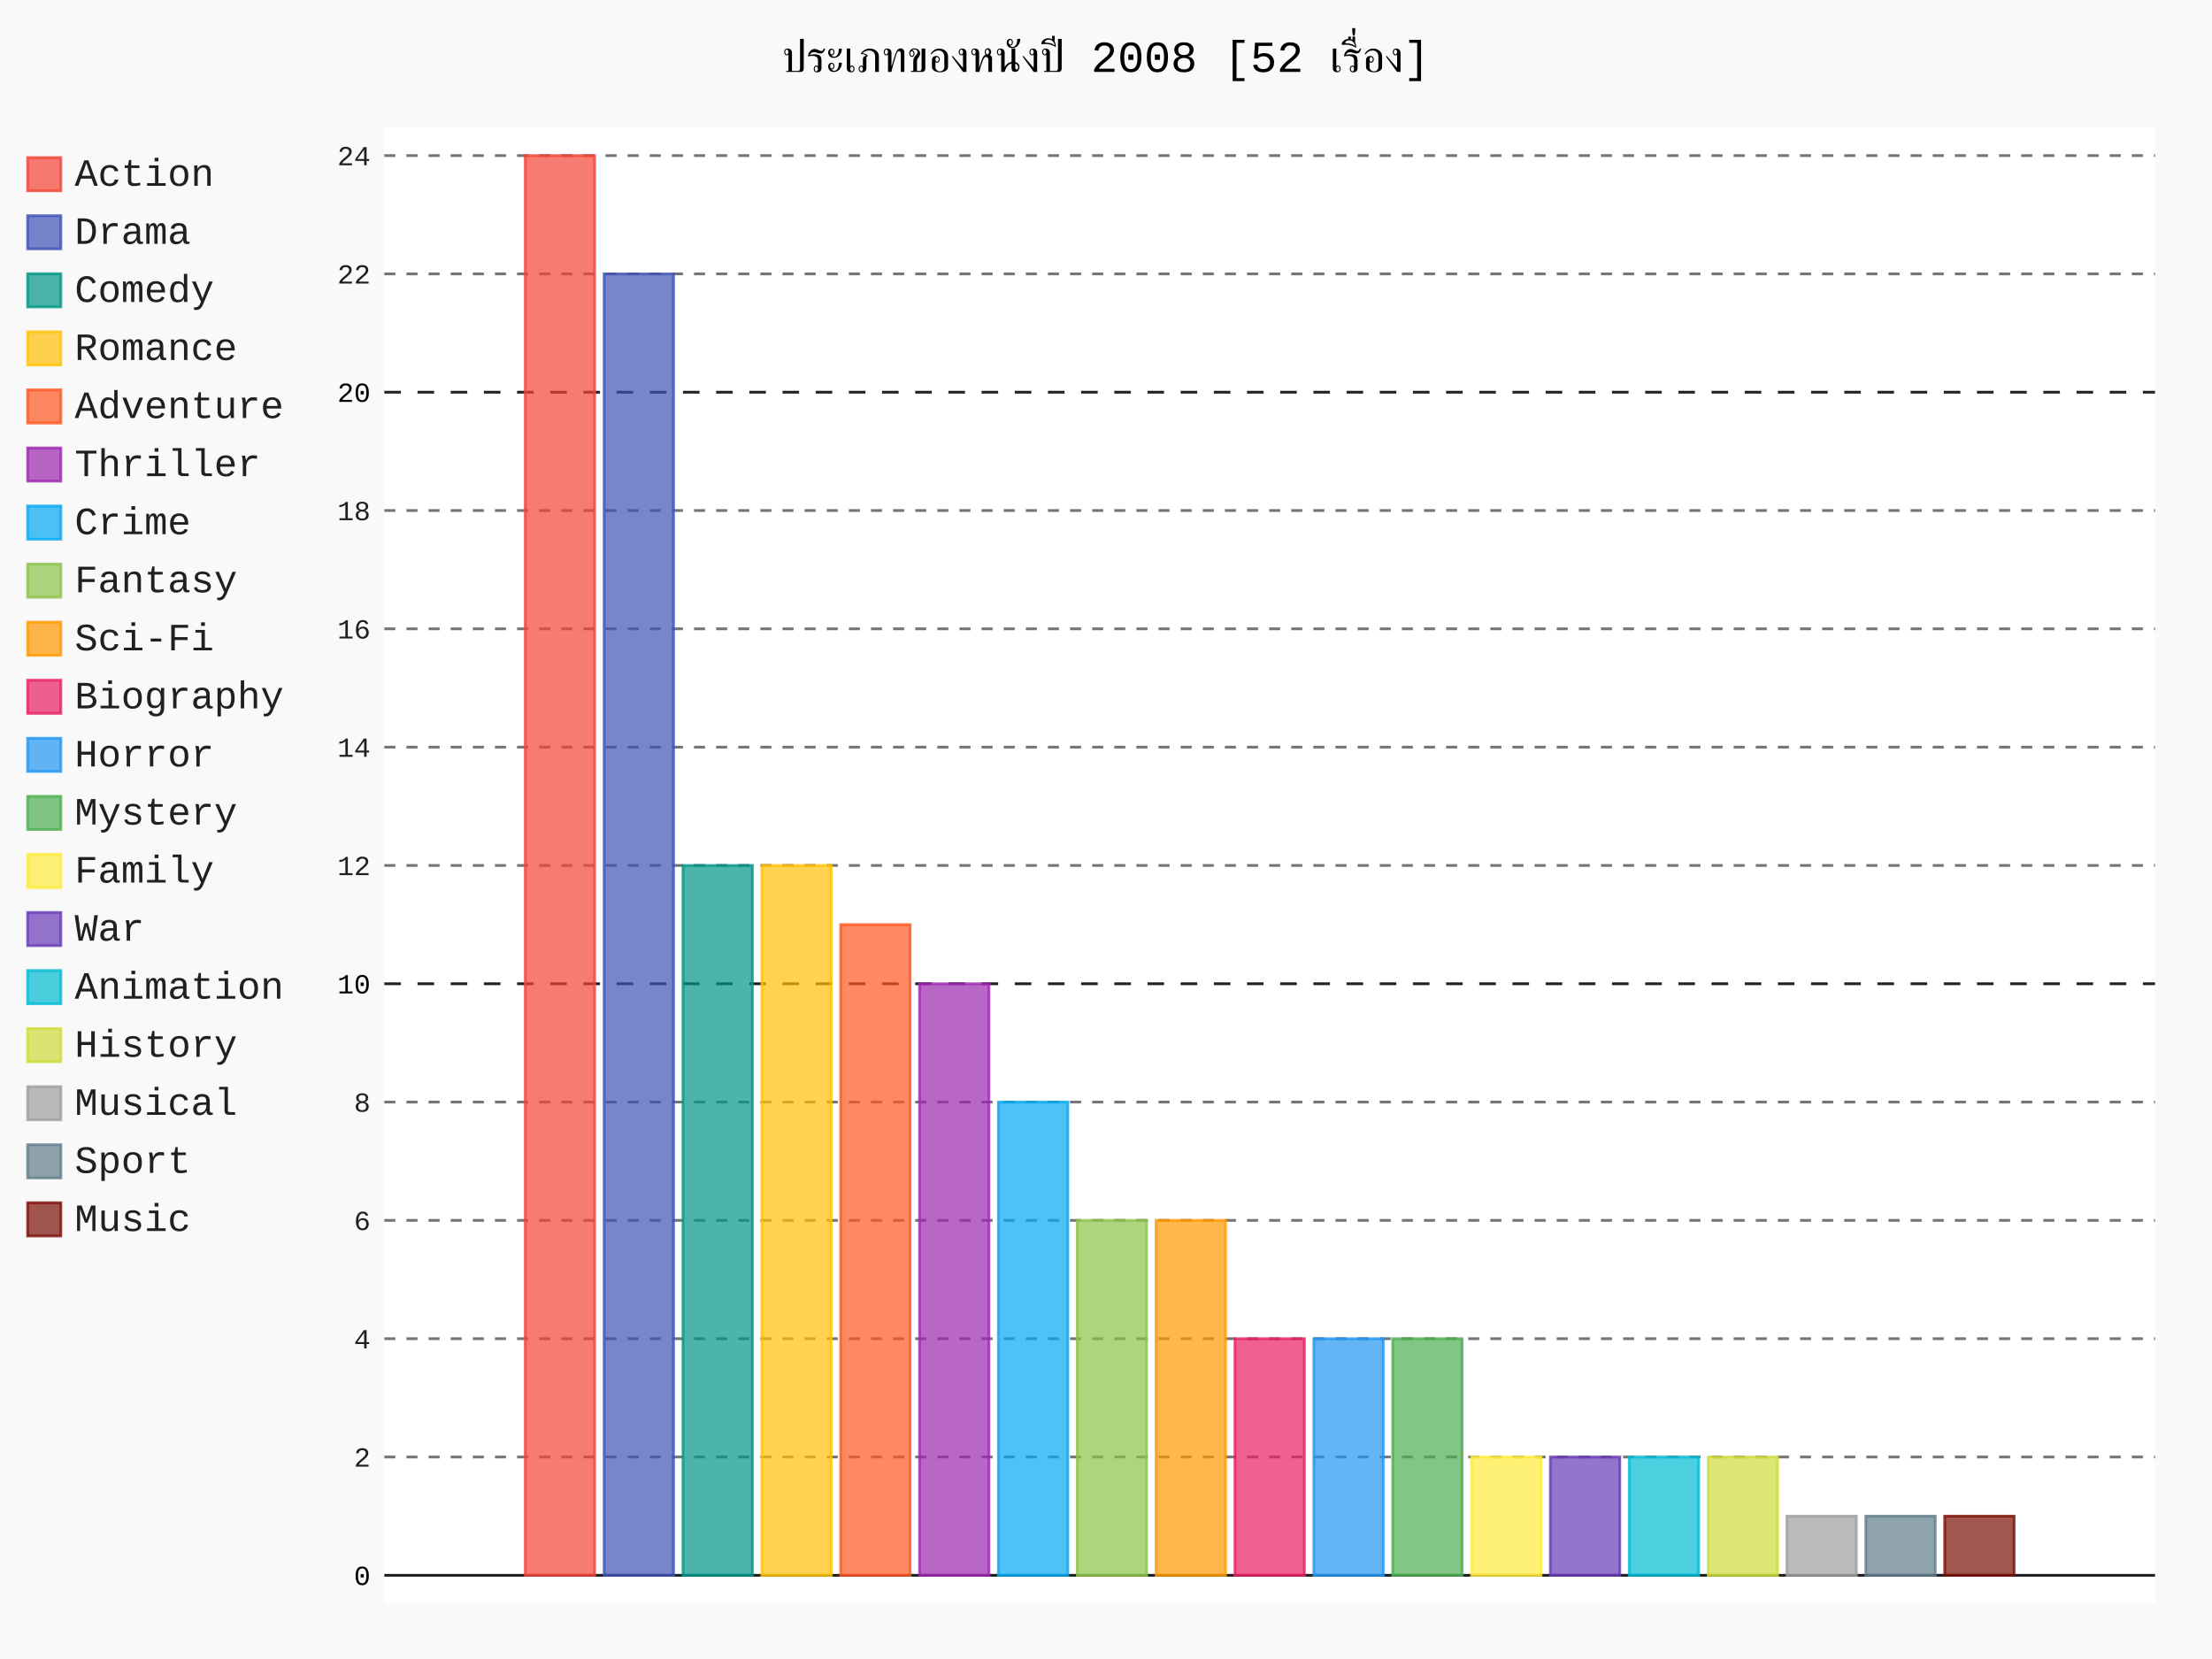
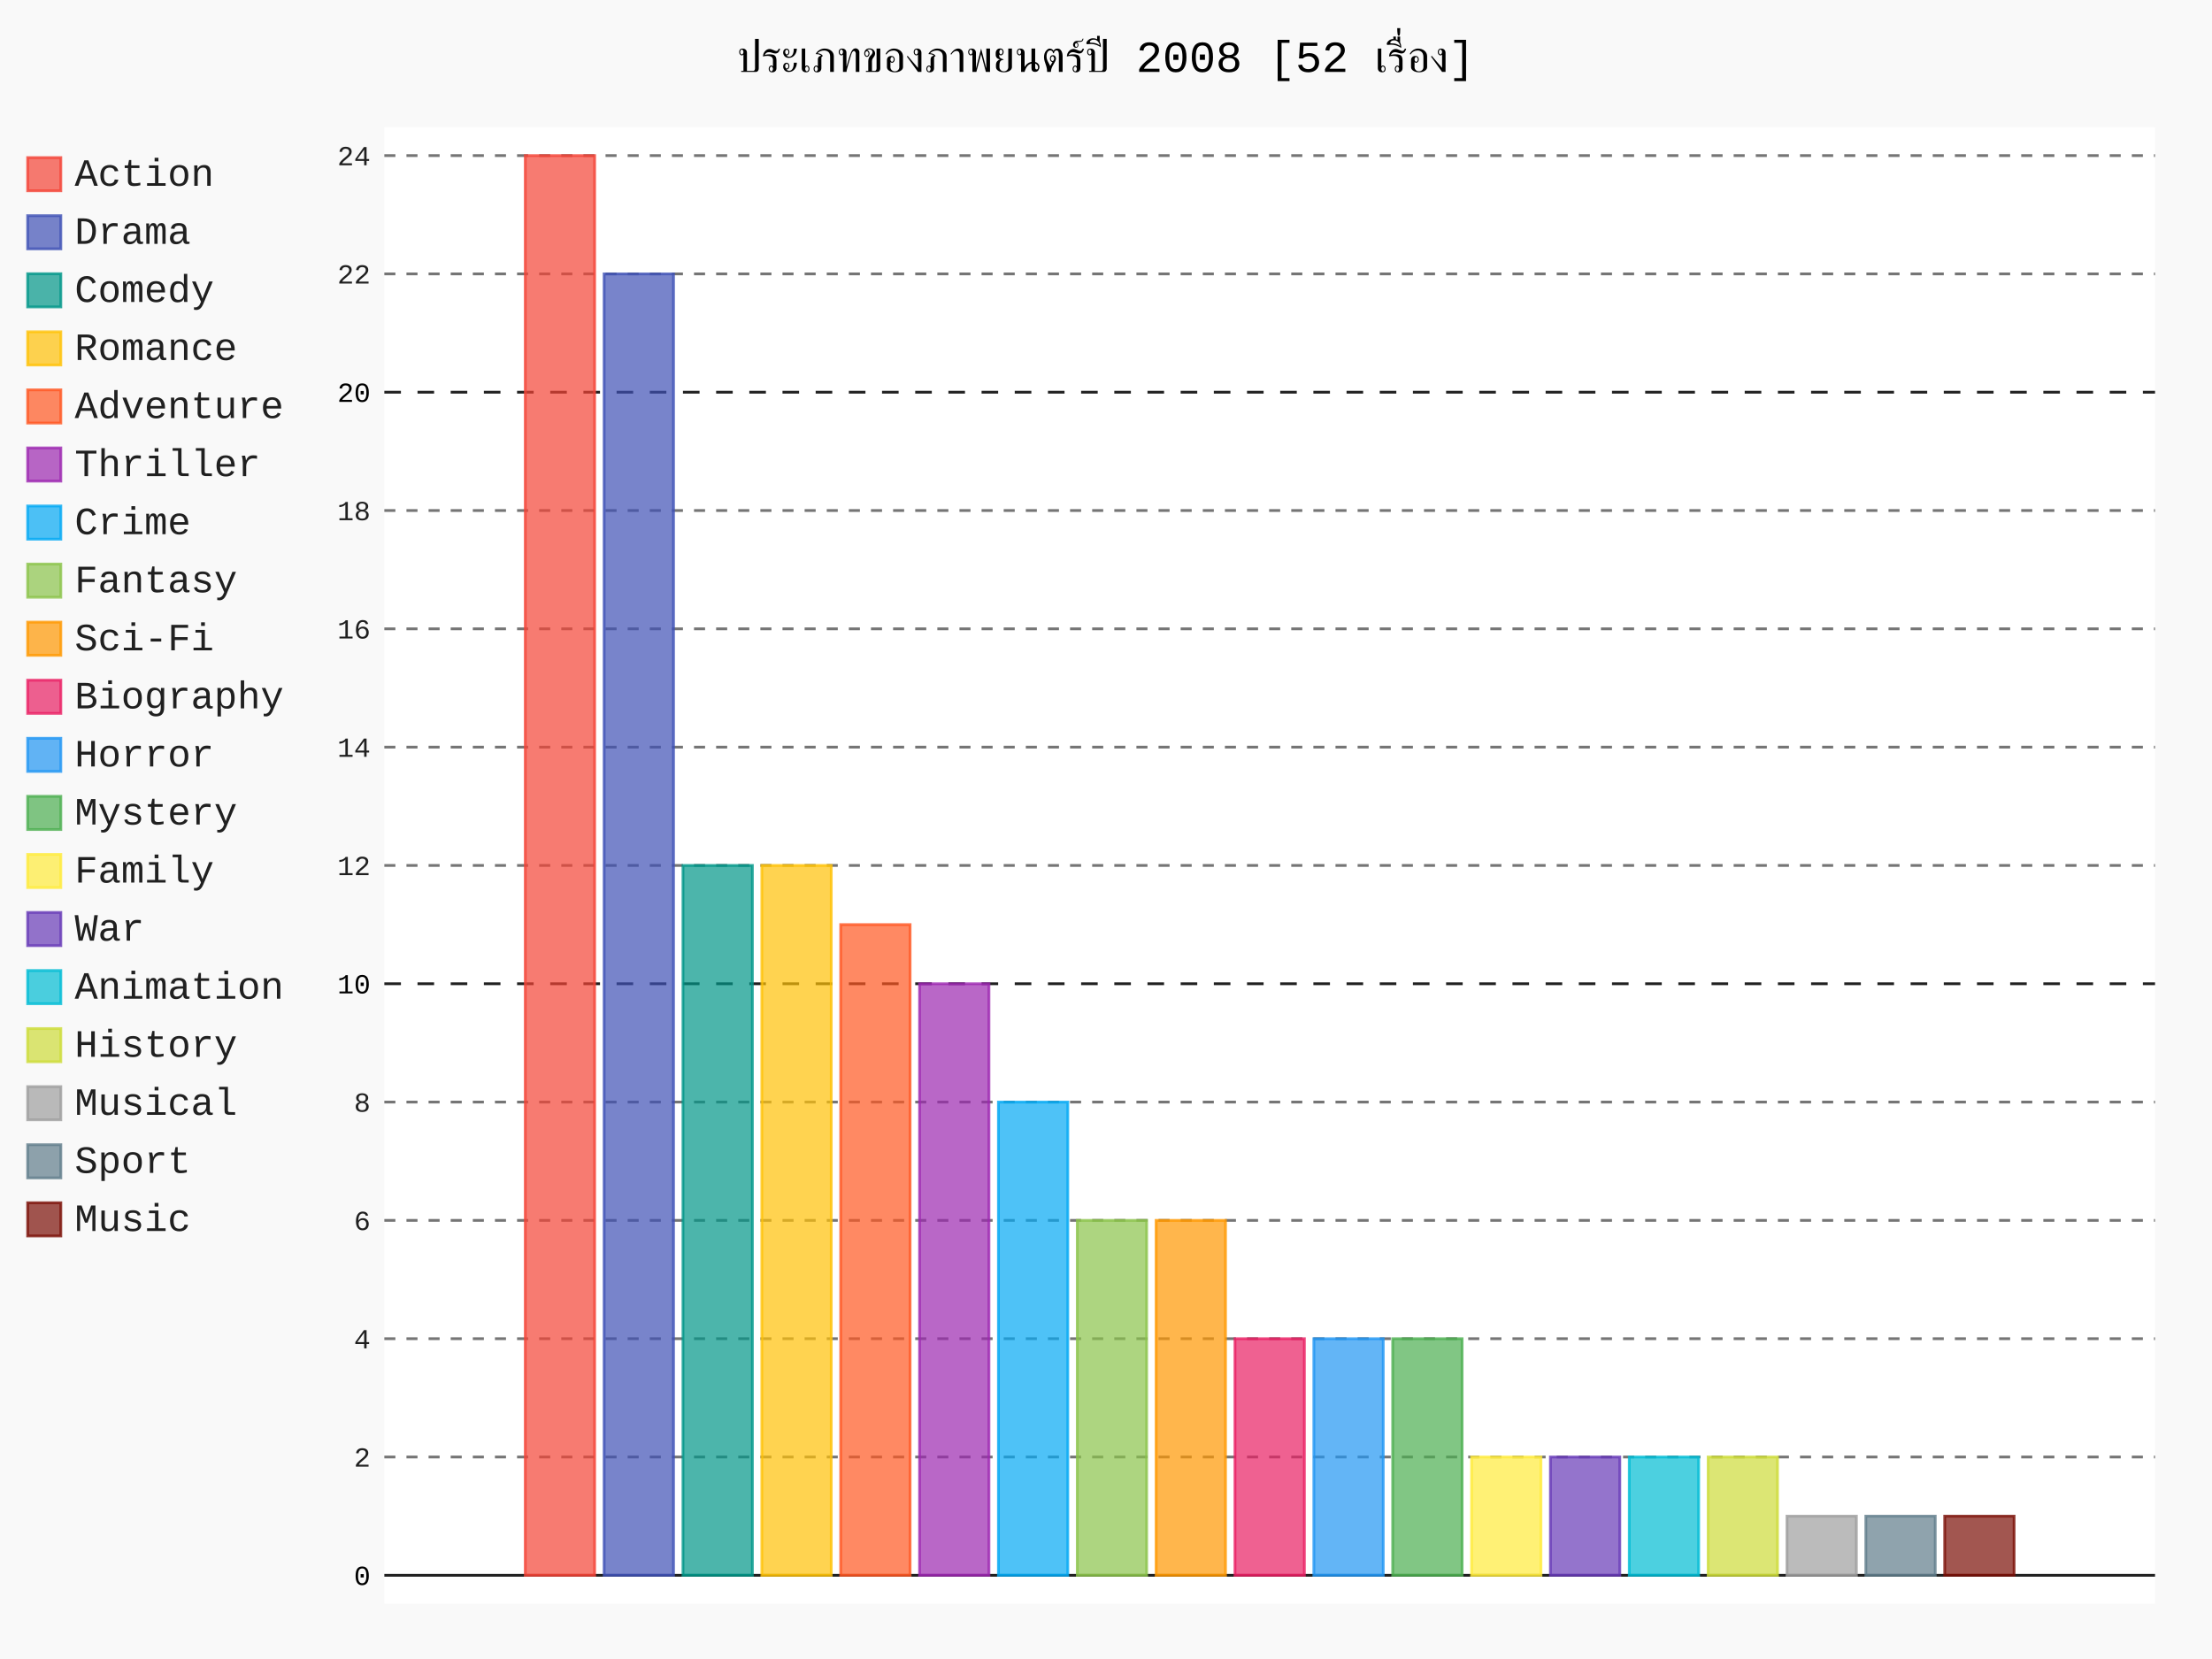
- <svg xmlns="http://www.w3.org/2000/svg" class="pygal-chart" id="chart-1c4207e8-d904-4fd8-814c-dacde7571063" viewBox="0 0 800 600">
+ <svg xmlns="http://www.w3.org/2000/svg" class="pygal-chart" id="chart-53adcb36-9415-403c-9ec2-7bca57eab886" viewBox="0 0 800 600">
  <defs>
-     <style type="text/css">#chart-1c4207e8-d904-4fd8-814c-dacde7571063{-webkit-user-select:none;-webkit-font-smoothing:antialiased;font-family:Consolas,"Liberation Mono",Menlo,Courier,monospace}#chart-1c4207e8-d904-4fd8-814c-dacde7571063 .title{font-family:Consolas,"Liberation Mono",Menlo,Courier,monospace;font-size:16px}#chart-1c4207e8-d904-4fd8-814c-dacde7571063 .legends .legend text{font-family:Consolas,"Liberation Mono",Menlo,Courier,monospace;font-size:14px}#chart-1c4207e8-d904-4fd8-814c-dacde7571063 .axis text{font-family:Consolas,"Liberation Mono",Menlo,Courier,monospace;font-size:10px}#chart-1c4207e8-d904-4fd8-814c-dacde7571063 .axis text.major{font-family:Consolas,"Liberation Mono",Menlo,Courier,monospace;font-size:10px}#chart-1c4207e8-d904-4fd8-814c-dacde7571063 .text-overlay text.value{font-family:Consolas,"Liberation Mono",Menlo,Courier,monospace;font-size:16px}#chart-1c4207e8-d904-4fd8-814c-dacde7571063 .text-overlay text.label{font-family:Consolas,"Liberation Mono",Menlo,Courier,monospace;font-size:10px}#chart-1c4207e8-d904-4fd8-814c-dacde7571063 .tooltip{font-family:Consolas,"Liberation Mono",Menlo,Courier,monospace;font-size:14px}#chart-1c4207e8-d904-4fd8-814c-dacde7571063 text.no_data{font-family:Consolas,"Liberation Mono",Menlo,Courier,monospace;font-size:64px}
- #chart-1c4207e8-d904-4fd8-814c-dacde7571063{background-color:rgba(249,249,249,1)}#chart-1c4207e8-d904-4fd8-814c-dacde7571063 path,#chart-1c4207e8-d904-4fd8-814c-dacde7571063 line,#chart-1c4207e8-d904-4fd8-814c-dacde7571063 rect,#chart-1c4207e8-d904-4fd8-814c-dacde7571063 circle{-webkit-transition:150ms;-moz-transition:150ms;transition:150ms}#chart-1c4207e8-d904-4fd8-814c-dacde7571063 .graph &gt; .background{fill:rgba(249,249,249,1)}#chart-1c4207e8-d904-4fd8-814c-dacde7571063 .plot &gt; .background{fill:rgba(255,255,255,1)}#chart-1c4207e8-d904-4fd8-814c-dacde7571063 .graph{fill:rgba(0,0,0,.87)}#chart-1c4207e8-d904-4fd8-814c-dacde7571063 text.no_data{fill:rgba(0,0,0,1)}#chart-1c4207e8-d904-4fd8-814c-dacde7571063 .title{fill:rgba(0,0,0,1)}#chart-1c4207e8-d904-4fd8-814c-dacde7571063 .legends .legend text{fill:rgba(0,0,0,.87)}#chart-1c4207e8-d904-4fd8-814c-dacde7571063 .legends .legend:hover text{fill:rgba(0,0,0,1)}#chart-1c4207e8-d904-4fd8-814c-dacde7571063 .axis .line{stroke:rgba(0,0,0,1)}#chart-1c4207e8-d904-4fd8-814c-dacde7571063 .axis .guide.line{stroke:rgba(0,0,0,.54)}#chart-1c4207e8-d904-4fd8-814c-dacde7571063 .axis .major.line{stroke:rgba(0,0,0,.87)}#chart-1c4207e8-d904-4fd8-814c-dacde7571063 .axis text.major{fill:rgba(0,0,0,1)}#chart-1c4207e8-d904-4fd8-814c-dacde7571063 .axis.y .guides:hover .guide.line,#chart-1c4207e8-d904-4fd8-814c-dacde7571063 .line-graph .axis.x .guides:hover .guide.line,#chart-1c4207e8-d904-4fd8-814c-dacde7571063 .stackedline-graph .axis.x .guides:hover .guide.line,#chart-1c4207e8-d904-4fd8-814c-dacde7571063 .xy-graph .axis.x .guides:hover .guide.line{stroke:rgba(0,0,0,1)}#chart-1c4207e8-d904-4fd8-814c-dacde7571063 .axis .guides:hover text{fill:rgba(0,0,0,1)}#chart-1c4207e8-d904-4fd8-814c-dacde7571063 .reactive{fill-opacity:.7;stroke-opacity:.8}#chart-1c4207e8-d904-4fd8-814c-dacde7571063 .ci{stroke:rgba(0,0,0,.87)}#chart-1c4207e8-d904-4fd8-814c-dacde7571063 .reactive.active,#chart-1c4207e8-d904-4fd8-814c-dacde7571063 .active .reactive{fill-opacity:.8;stroke-opacity:.9;stroke-width:4}#chart-1c4207e8-d904-4fd8-814c-dacde7571063 .ci .reactive.active{stroke-width:1.5}#chart-1c4207e8-d904-4fd8-814c-dacde7571063 .series text{fill:rgba(0,0,0,1)}#chart-1c4207e8-d904-4fd8-814c-dacde7571063 .tooltip rect{fill:rgba(255,255,255,1);stroke:rgba(0,0,0,1);-webkit-transition:opacity 150ms;-moz-transition:opacity 150ms;transition:opacity 150ms}#chart-1c4207e8-d904-4fd8-814c-dacde7571063 .tooltip .label{fill:rgba(0,0,0,.87)}#chart-1c4207e8-d904-4fd8-814c-dacde7571063 .tooltip .label{fill:rgba(0,0,0,.87)}#chart-1c4207e8-d904-4fd8-814c-dacde7571063 .tooltip .legend{font-size:.8em;fill:rgba(0,0,0,.54)}#chart-1c4207e8-d904-4fd8-814c-dacde7571063 .tooltip .x_label{font-size:.6em;fill:rgba(0,0,0,1)}#chart-1c4207e8-d904-4fd8-814c-dacde7571063 .tooltip .xlink{font-size:.5em;text-decoration:underline}#chart-1c4207e8-d904-4fd8-814c-dacde7571063 .tooltip .value{font-size:1.5em}#chart-1c4207e8-d904-4fd8-814c-dacde7571063 .bound{font-size:.5em}#chart-1c4207e8-d904-4fd8-814c-dacde7571063 .max-value{font-size:.75em;fill:rgba(0,0,0,.54)}#chart-1c4207e8-d904-4fd8-814c-dacde7571063 .map-element{fill:rgba(255,255,255,1);stroke:rgba(0,0,0,.54) !important}#chart-1c4207e8-d904-4fd8-814c-dacde7571063 .map-element .reactive{fill-opacity:inherit;stroke-opacity:inherit}#chart-1c4207e8-d904-4fd8-814c-dacde7571063 .color-0,#chart-1c4207e8-d904-4fd8-814c-dacde7571063 .color-0 a:visited{stroke:#f44336;fill:#f44336}#chart-1c4207e8-d904-4fd8-814c-dacde7571063 .color-1,#chart-1c4207e8-d904-4fd8-814c-dacde7571063 .color-1 a:visited{stroke:#3f51b5;fill:#3f51b5}#chart-1c4207e8-d904-4fd8-814c-dacde7571063 .color-2,#chart-1c4207e8-d904-4fd8-814c-dacde7571063 .color-2 a:visited{stroke:#009688;fill:#009688}#chart-1c4207e8-d904-4fd8-814c-dacde7571063 .color-3,#chart-1c4207e8-d904-4fd8-814c-dacde7571063 .color-3 a:visited{stroke:#ffc107;fill:#ffc107}#chart-1c4207e8-d904-4fd8-814c-dacde7571063 .color-4,#chart-1c4207e8-d904-4fd8-814c-dacde7571063 .color-4 a:visited{stroke:#ff5722;fill:#ff5722}#chart-1c4207e8-d904-4fd8-814c-dacde7571063 .color-5,#chart-1c4207e8-d904-4fd8-814c-dacde7571063 .color-5 a:visited{stroke:#9c27b0;fill:#9c27b0}#chart-1c4207e8-d904-4fd8-814c-dacde7571063 .color-6,#chart-1c4207e8-d904-4fd8-814c-dacde7571063 .color-6 a:visited{stroke:#03a9f4;fill:#03a9f4}#chart-1c4207e8-d904-4fd8-814c-dacde7571063 .color-7,#chart-1c4207e8-d904-4fd8-814c-dacde7571063 .color-7 a:visited{stroke:#8bc34a;fill:#8bc34a}#chart-1c4207e8-d904-4fd8-814c-dacde7571063 .color-8,#chart-1c4207e8-d904-4fd8-814c-dacde7571063 .color-8 a:visited{stroke:#ff9800;fill:#ff9800}#chart-1c4207e8-d904-4fd8-814c-dacde7571063 .color-9,#chart-1c4207e8-d904-4fd8-814c-dacde7571063 .color-9 a:visited{stroke:#e91e63;fill:#e91e63}#chart-1c4207e8-d904-4fd8-814c-dacde7571063 .color-10,#chart-1c4207e8-d904-4fd8-814c-dacde7571063 .color-10 a:visited{stroke:#2196f3;fill:#2196f3}#chart-1c4207e8-d904-4fd8-814c-dacde7571063 .color-11,#chart-1c4207e8-d904-4fd8-814c-dacde7571063 .color-11 a:visited{stroke:#4caf50;fill:#4caf50}#chart-1c4207e8-d904-4fd8-814c-dacde7571063 .color-12,#chart-1c4207e8-d904-4fd8-814c-dacde7571063 .color-12 a:visited{stroke:#ffeb3b;fill:#ffeb3b}#chart-1c4207e8-d904-4fd8-814c-dacde7571063 .color-13,#chart-1c4207e8-d904-4fd8-814c-dacde7571063 .color-13 a:visited{stroke:#673ab7;fill:#673ab7}#chart-1c4207e8-d904-4fd8-814c-dacde7571063 .color-14,#chart-1c4207e8-d904-4fd8-814c-dacde7571063 .color-14 a:visited{stroke:#00bcd4;fill:#00bcd4}#chart-1c4207e8-d904-4fd8-814c-dacde7571063 .color-15,#chart-1c4207e8-d904-4fd8-814c-dacde7571063 .color-15 a:visited{stroke:#cddc39;fill:#cddc39}#chart-1c4207e8-d904-4fd8-814c-dacde7571063 .color-16,#chart-1c4207e8-d904-4fd8-814c-dacde7571063 .color-16 a:visited{stroke:#9e9e9e;fill:#9e9e9e}#chart-1c4207e8-d904-4fd8-814c-dacde7571063 .color-17,#chart-1c4207e8-d904-4fd8-814c-dacde7571063 .color-17 a:visited{stroke:#607d8b;fill:#607d8b}#chart-1c4207e8-d904-4fd8-814c-dacde7571063 .color-18,#chart-1c4207e8-d904-4fd8-814c-dacde7571063 .color-18 a:visited{stroke:#7b0f07;fill:#7b0f07}#chart-1c4207e8-d904-4fd8-814c-dacde7571063 .text-overlay .color-0 text{fill:black}#chart-1c4207e8-d904-4fd8-814c-dacde7571063 .text-overlay .color-1 text{fill:black}#chart-1c4207e8-d904-4fd8-814c-dacde7571063 .text-overlay .color-2 text{fill:black}#chart-1c4207e8-d904-4fd8-814c-dacde7571063 .text-overlay .color-3 text{fill:black}#chart-1c4207e8-d904-4fd8-814c-dacde7571063 .text-overlay .color-4 text{fill:black}#chart-1c4207e8-d904-4fd8-814c-dacde7571063 .text-overlay .color-5 text{fill:black}#chart-1c4207e8-d904-4fd8-814c-dacde7571063 .text-overlay .color-6 text{fill:black}#chart-1c4207e8-d904-4fd8-814c-dacde7571063 .text-overlay .color-7 text{fill:black}#chart-1c4207e8-d904-4fd8-814c-dacde7571063 .text-overlay .color-8 text{fill:black}#chart-1c4207e8-d904-4fd8-814c-dacde7571063 .text-overlay .color-9 text{fill:black}#chart-1c4207e8-d904-4fd8-814c-dacde7571063 .text-overlay .color-10 text{fill:black}#chart-1c4207e8-d904-4fd8-814c-dacde7571063 .text-overlay .color-11 text{fill:black}#chart-1c4207e8-d904-4fd8-814c-dacde7571063 .text-overlay .color-12 text{fill:black}#chart-1c4207e8-d904-4fd8-814c-dacde7571063 .text-overlay .color-13 text{fill:black}#chart-1c4207e8-d904-4fd8-814c-dacde7571063 .text-overlay .color-14 text{fill:black}#chart-1c4207e8-d904-4fd8-814c-dacde7571063 .text-overlay .color-15 text{fill:black}#chart-1c4207e8-d904-4fd8-814c-dacde7571063 .text-overlay .color-16 text{fill:black}#chart-1c4207e8-d904-4fd8-814c-dacde7571063 .text-overlay .color-17 text{fill:black}#chart-1c4207e8-d904-4fd8-814c-dacde7571063 .text-overlay .color-18 text{fill:black}
- #chart-1c4207e8-d904-4fd8-814c-dacde7571063 text.no_data{text-anchor:middle}#chart-1c4207e8-d904-4fd8-814c-dacde7571063 .guide.line{fill:none}#chart-1c4207e8-d904-4fd8-814c-dacde7571063 .centered{text-anchor:middle}#chart-1c4207e8-d904-4fd8-814c-dacde7571063 .title{text-anchor:middle}#chart-1c4207e8-d904-4fd8-814c-dacde7571063 .legends .legend text{fill-opacity:1}#chart-1c4207e8-d904-4fd8-814c-dacde7571063 .axis.x text{text-anchor:middle}#chart-1c4207e8-d904-4fd8-814c-dacde7571063 .axis.x:not(.web) text[transform]{text-anchor:start}#chart-1c4207e8-d904-4fd8-814c-dacde7571063 .axis.x:not(.web) text[transform].backwards{text-anchor:end}#chart-1c4207e8-d904-4fd8-814c-dacde7571063 .axis.y text{text-anchor:end}#chart-1c4207e8-d904-4fd8-814c-dacde7571063 .axis.y text[transform].backwards{text-anchor:start}#chart-1c4207e8-d904-4fd8-814c-dacde7571063 .axis.y2 text{text-anchor:start}#chart-1c4207e8-d904-4fd8-814c-dacde7571063 .axis.y2 text[transform].backwards{text-anchor:end}#chart-1c4207e8-d904-4fd8-814c-dacde7571063 .axis .guide.line{stroke-dasharray:4,4}#chart-1c4207e8-d904-4fd8-814c-dacde7571063 .axis .major.guide.line{stroke-dasharray:6,6}#chart-1c4207e8-d904-4fd8-814c-dacde7571063 .horizontal .axis.y .guide.line,#chart-1c4207e8-d904-4fd8-814c-dacde7571063 .horizontal .axis.y2 .guide.line,#chart-1c4207e8-d904-4fd8-814c-dacde7571063 .vertical .axis.x .guide.line{opacity:0}#chart-1c4207e8-d904-4fd8-814c-dacde7571063 .horizontal .axis.always_show .guide.line,#chart-1c4207e8-d904-4fd8-814c-dacde7571063 .vertical .axis.always_show .guide.line{opacity:1 !important}#chart-1c4207e8-d904-4fd8-814c-dacde7571063 .axis.y .guides:hover .guide.line,#chart-1c4207e8-d904-4fd8-814c-dacde7571063 .axis.y2 .guides:hover .guide.line,#chart-1c4207e8-d904-4fd8-814c-dacde7571063 .axis.x .guides:hover .guide.line{opacity:1}#chart-1c4207e8-d904-4fd8-814c-dacde7571063 .axis .guides:hover text{opacity:1}#chart-1c4207e8-d904-4fd8-814c-dacde7571063 .nofill{fill:none}#chart-1c4207e8-d904-4fd8-814c-dacde7571063 .subtle-fill{fill-opacity:.2}#chart-1c4207e8-d904-4fd8-814c-dacde7571063 .dot{stroke-width:1px;fill-opacity:1}#chart-1c4207e8-d904-4fd8-814c-dacde7571063 .dot.active{stroke-width:5px}#chart-1c4207e8-d904-4fd8-814c-dacde7571063 .dot.negative{fill:transparent}#chart-1c4207e8-d904-4fd8-814c-dacde7571063 text,#chart-1c4207e8-d904-4fd8-814c-dacde7571063 tspan{stroke:none !important}#chart-1c4207e8-d904-4fd8-814c-dacde7571063 .series text.active{opacity:1}#chart-1c4207e8-d904-4fd8-814c-dacde7571063 .tooltip rect{fill-opacity:.95;stroke-width:.5}#chart-1c4207e8-d904-4fd8-814c-dacde7571063 .tooltip text{fill-opacity:1}#chart-1c4207e8-d904-4fd8-814c-dacde7571063 .showable{visibility:hidden}#chart-1c4207e8-d904-4fd8-814c-dacde7571063 .showable.shown{visibility:visible}#chart-1c4207e8-d904-4fd8-814c-dacde7571063 .gauge-background{fill:rgba(229,229,229,1);stroke:none}#chart-1c4207e8-d904-4fd8-814c-dacde7571063 .bg-lines{stroke:rgba(249,249,249,1);stroke-width:2px}</style>
+     <style type="text/css">#chart-53adcb36-9415-403c-9ec2-7bca57eab886{-webkit-user-select:none;-webkit-font-smoothing:antialiased;font-family:Consolas,"Liberation Mono",Menlo,Courier,monospace}#chart-53adcb36-9415-403c-9ec2-7bca57eab886 .title{font-family:Consolas,"Liberation Mono",Menlo,Courier,monospace;font-size:16px}#chart-53adcb36-9415-403c-9ec2-7bca57eab886 .legends .legend text{font-family:Consolas,"Liberation Mono",Menlo,Courier,monospace;font-size:14px}#chart-53adcb36-9415-403c-9ec2-7bca57eab886 .axis text{font-family:Consolas,"Liberation Mono",Menlo,Courier,monospace;font-size:10px}#chart-53adcb36-9415-403c-9ec2-7bca57eab886 .axis text.major{font-family:Consolas,"Liberation Mono",Menlo,Courier,monospace;font-size:10px}#chart-53adcb36-9415-403c-9ec2-7bca57eab886 .text-overlay text.value{font-family:Consolas,"Liberation Mono",Menlo,Courier,monospace;font-size:16px}#chart-53adcb36-9415-403c-9ec2-7bca57eab886 .text-overlay text.label{font-family:Consolas,"Liberation Mono",Menlo,Courier,monospace;font-size:10px}#chart-53adcb36-9415-403c-9ec2-7bca57eab886 .tooltip{font-family:Consolas,"Liberation Mono",Menlo,Courier,monospace;font-size:14px}#chart-53adcb36-9415-403c-9ec2-7bca57eab886 text.no_data{font-family:Consolas,"Liberation Mono",Menlo,Courier,monospace;font-size:64px}
+ #chart-53adcb36-9415-403c-9ec2-7bca57eab886{background-color:rgba(249,249,249,1)}#chart-53adcb36-9415-403c-9ec2-7bca57eab886 path,#chart-53adcb36-9415-403c-9ec2-7bca57eab886 line,#chart-53adcb36-9415-403c-9ec2-7bca57eab886 rect,#chart-53adcb36-9415-403c-9ec2-7bca57eab886 circle{-webkit-transition:150ms;-moz-transition:150ms;transition:150ms}#chart-53adcb36-9415-403c-9ec2-7bca57eab886 .graph &gt; .background{fill:rgba(249,249,249,1)}#chart-53adcb36-9415-403c-9ec2-7bca57eab886 .plot &gt; .background{fill:rgba(255,255,255,1)}#chart-53adcb36-9415-403c-9ec2-7bca57eab886 .graph{fill:rgba(0,0,0,.87)}#chart-53adcb36-9415-403c-9ec2-7bca57eab886 text.no_data{fill:rgba(0,0,0,1)}#chart-53adcb36-9415-403c-9ec2-7bca57eab886 .title{fill:rgba(0,0,0,1)}#chart-53adcb36-9415-403c-9ec2-7bca57eab886 .legends .legend text{fill:rgba(0,0,0,.87)}#chart-53adcb36-9415-403c-9ec2-7bca57eab886 .legends .legend:hover text{fill:rgba(0,0,0,1)}#chart-53adcb36-9415-403c-9ec2-7bca57eab886 .axis .line{stroke:rgba(0,0,0,1)}#chart-53adcb36-9415-403c-9ec2-7bca57eab886 .axis .guide.line{stroke:rgba(0,0,0,.54)}#chart-53adcb36-9415-403c-9ec2-7bca57eab886 .axis .major.line{stroke:rgba(0,0,0,.87)}#chart-53adcb36-9415-403c-9ec2-7bca57eab886 .axis text.major{fill:rgba(0,0,0,1)}#chart-53adcb36-9415-403c-9ec2-7bca57eab886 .axis.y .guides:hover .guide.line,#chart-53adcb36-9415-403c-9ec2-7bca57eab886 .line-graph .axis.x .guides:hover .guide.line,#chart-53adcb36-9415-403c-9ec2-7bca57eab886 .stackedline-graph .axis.x .guides:hover .guide.line,#chart-53adcb36-9415-403c-9ec2-7bca57eab886 .xy-graph .axis.x .guides:hover .guide.line{stroke:rgba(0,0,0,1)}#chart-53adcb36-9415-403c-9ec2-7bca57eab886 .axis .guides:hover text{fill:rgba(0,0,0,1)}#chart-53adcb36-9415-403c-9ec2-7bca57eab886 .reactive{fill-opacity:.7;stroke-opacity:.8}#chart-53adcb36-9415-403c-9ec2-7bca57eab886 .ci{stroke:rgba(0,0,0,.87)}#chart-53adcb36-9415-403c-9ec2-7bca57eab886 .reactive.active,#chart-53adcb36-9415-403c-9ec2-7bca57eab886 .active .reactive{fill-opacity:.8;stroke-opacity:.9;stroke-width:4}#chart-53adcb36-9415-403c-9ec2-7bca57eab886 .ci .reactive.active{stroke-width:1.5}#chart-53adcb36-9415-403c-9ec2-7bca57eab886 .series text{fill:rgba(0,0,0,1)}#chart-53adcb36-9415-403c-9ec2-7bca57eab886 .tooltip rect{fill:rgba(255,255,255,1);stroke:rgba(0,0,0,1);-webkit-transition:opacity 150ms;-moz-transition:opacity 150ms;transition:opacity 150ms}#chart-53adcb36-9415-403c-9ec2-7bca57eab886 .tooltip .label{fill:rgba(0,0,0,.87)}#chart-53adcb36-9415-403c-9ec2-7bca57eab886 .tooltip .label{fill:rgba(0,0,0,.87)}#chart-53adcb36-9415-403c-9ec2-7bca57eab886 .tooltip .legend{font-size:.8em;fill:rgba(0,0,0,.54)}#chart-53adcb36-9415-403c-9ec2-7bca57eab886 .tooltip .x_label{font-size:.6em;fill:rgba(0,0,0,1)}#chart-53adcb36-9415-403c-9ec2-7bca57eab886 .tooltip .xlink{font-size:.5em;text-decoration:underline}#chart-53adcb36-9415-403c-9ec2-7bca57eab886 .tooltip .value{font-size:1.5em}#chart-53adcb36-9415-403c-9ec2-7bca57eab886 .bound{font-size:.5em}#chart-53adcb36-9415-403c-9ec2-7bca57eab886 .max-value{font-size:.75em;fill:rgba(0,0,0,.54)}#chart-53adcb36-9415-403c-9ec2-7bca57eab886 .map-element{fill:rgba(255,255,255,1);stroke:rgba(0,0,0,.54) !important}#chart-53adcb36-9415-403c-9ec2-7bca57eab886 .map-element .reactive{fill-opacity:inherit;stroke-opacity:inherit}#chart-53adcb36-9415-403c-9ec2-7bca57eab886 .color-0,#chart-53adcb36-9415-403c-9ec2-7bca57eab886 .color-0 a:visited{stroke:#f44336;fill:#f44336}#chart-53adcb36-9415-403c-9ec2-7bca57eab886 .color-1,#chart-53adcb36-9415-403c-9ec2-7bca57eab886 .color-1 a:visited{stroke:#3f51b5;fill:#3f51b5}#chart-53adcb36-9415-403c-9ec2-7bca57eab886 .color-2,#chart-53adcb36-9415-403c-9ec2-7bca57eab886 .color-2 a:visited{stroke:#009688;fill:#009688}#chart-53adcb36-9415-403c-9ec2-7bca57eab886 .color-3,#chart-53adcb36-9415-403c-9ec2-7bca57eab886 .color-3 a:visited{stroke:#ffc107;fill:#ffc107}#chart-53adcb36-9415-403c-9ec2-7bca57eab886 .color-4,#chart-53adcb36-9415-403c-9ec2-7bca57eab886 .color-4 a:visited{stroke:#ff5722;fill:#ff5722}#chart-53adcb36-9415-403c-9ec2-7bca57eab886 .color-5,#chart-53adcb36-9415-403c-9ec2-7bca57eab886 .color-5 a:visited{stroke:#9c27b0;fill:#9c27b0}#chart-53adcb36-9415-403c-9ec2-7bca57eab886 .color-6,#chart-53adcb36-9415-403c-9ec2-7bca57eab886 .color-6 a:visited{stroke:#03a9f4;fill:#03a9f4}#chart-53adcb36-9415-403c-9ec2-7bca57eab886 .color-7,#chart-53adcb36-9415-403c-9ec2-7bca57eab886 .color-7 a:visited{stroke:#8bc34a;fill:#8bc34a}#chart-53adcb36-9415-403c-9ec2-7bca57eab886 .color-8,#chart-53adcb36-9415-403c-9ec2-7bca57eab886 .color-8 a:visited{stroke:#ff9800;fill:#ff9800}#chart-53adcb36-9415-403c-9ec2-7bca57eab886 .color-9,#chart-53adcb36-9415-403c-9ec2-7bca57eab886 .color-9 a:visited{stroke:#e91e63;fill:#e91e63}#chart-53adcb36-9415-403c-9ec2-7bca57eab886 .color-10,#chart-53adcb36-9415-403c-9ec2-7bca57eab886 .color-10 a:visited{stroke:#2196f3;fill:#2196f3}#chart-53adcb36-9415-403c-9ec2-7bca57eab886 .color-11,#chart-53adcb36-9415-403c-9ec2-7bca57eab886 .color-11 a:visited{stroke:#4caf50;fill:#4caf50}#chart-53adcb36-9415-403c-9ec2-7bca57eab886 .color-12,#chart-53adcb36-9415-403c-9ec2-7bca57eab886 .color-12 a:visited{stroke:#ffeb3b;fill:#ffeb3b}#chart-53adcb36-9415-403c-9ec2-7bca57eab886 .color-13,#chart-53adcb36-9415-403c-9ec2-7bca57eab886 .color-13 a:visited{stroke:#673ab7;fill:#673ab7}#chart-53adcb36-9415-403c-9ec2-7bca57eab886 .color-14,#chart-53adcb36-9415-403c-9ec2-7bca57eab886 .color-14 a:visited{stroke:#00bcd4;fill:#00bcd4}#chart-53adcb36-9415-403c-9ec2-7bca57eab886 .color-15,#chart-53adcb36-9415-403c-9ec2-7bca57eab886 .color-15 a:visited{stroke:#cddc39;fill:#cddc39}#chart-53adcb36-9415-403c-9ec2-7bca57eab886 .color-16,#chart-53adcb36-9415-403c-9ec2-7bca57eab886 .color-16 a:visited{stroke:#9e9e9e;fill:#9e9e9e}#chart-53adcb36-9415-403c-9ec2-7bca57eab886 .color-17,#chart-53adcb36-9415-403c-9ec2-7bca57eab886 .color-17 a:visited{stroke:#607d8b;fill:#607d8b}#chart-53adcb36-9415-403c-9ec2-7bca57eab886 .color-18,#chart-53adcb36-9415-403c-9ec2-7bca57eab886 .color-18 a:visited{stroke:#7b0f07;fill:#7b0f07}#chart-53adcb36-9415-403c-9ec2-7bca57eab886 .text-overlay .color-0 text{fill:black}#chart-53adcb36-9415-403c-9ec2-7bca57eab886 .text-overlay .color-1 text{fill:black}#chart-53adcb36-9415-403c-9ec2-7bca57eab886 .text-overlay .color-2 text{fill:black}#chart-53adcb36-9415-403c-9ec2-7bca57eab886 .text-overlay .color-3 text{fill:black}#chart-53adcb36-9415-403c-9ec2-7bca57eab886 .text-overlay .color-4 text{fill:black}#chart-53adcb36-9415-403c-9ec2-7bca57eab886 .text-overlay .color-5 text{fill:black}#chart-53adcb36-9415-403c-9ec2-7bca57eab886 .text-overlay .color-6 text{fill:black}#chart-53adcb36-9415-403c-9ec2-7bca57eab886 .text-overlay .color-7 text{fill:black}#chart-53adcb36-9415-403c-9ec2-7bca57eab886 .text-overlay .color-8 text{fill:black}#chart-53adcb36-9415-403c-9ec2-7bca57eab886 .text-overlay .color-9 text{fill:black}#chart-53adcb36-9415-403c-9ec2-7bca57eab886 .text-overlay .color-10 text{fill:black}#chart-53adcb36-9415-403c-9ec2-7bca57eab886 .text-overlay .color-11 text{fill:black}#chart-53adcb36-9415-403c-9ec2-7bca57eab886 .text-overlay .color-12 text{fill:black}#chart-53adcb36-9415-403c-9ec2-7bca57eab886 .text-overlay .color-13 text{fill:black}#chart-53adcb36-9415-403c-9ec2-7bca57eab886 .text-overlay .color-14 text{fill:black}#chart-53adcb36-9415-403c-9ec2-7bca57eab886 .text-overlay .color-15 text{fill:black}#chart-53adcb36-9415-403c-9ec2-7bca57eab886 .text-overlay .color-16 text{fill:black}#chart-53adcb36-9415-403c-9ec2-7bca57eab886 .text-overlay .color-17 text{fill:black}#chart-53adcb36-9415-403c-9ec2-7bca57eab886 .text-overlay .color-18 text{fill:black}
+ #chart-53adcb36-9415-403c-9ec2-7bca57eab886 text.no_data{text-anchor:middle}#chart-53adcb36-9415-403c-9ec2-7bca57eab886 .guide.line{fill:none}#chart-53adcb36-9415-403c-9ec2-7bca57eab886 .centered{text-anchor:middle}#chart-53adcb36-9415-403c-9ec2-7bca57eab886 .title{text-anchor:middle}#chart-53adcb36-9415-403c-9ec2-7bca57eab886 .legends .legend text{fill-opacity:1}#chart-53adcb36-9415-403c-9ec2-7bca57eab886 .axis.x text{text-anchor:middle}#chart-53adcb36-9415-403c-9ec2-7bca57eab886 .axis.x:not(.web) text[transform]{text-anchor:start}#chart-53adcb36-9415-403c-9ec2-7bca57eab886 .axis.x:not(.web) text[transform].backwards{text-anchor:end}#chart-53adcb36-9415-403c-9ec2-7bca57eab886 .axis.y text{text-anchor:end}#chart-53adcb36-9415-403c-9ec2-7bca57eab886 .axis.y text[transform].backwards{text-anchor:start}#chart-53adcb36-9415-403c-9ec2-7bca57eab886 .axis.y2 text{text-anchor:start}#chart-53adcb36-9415-403c-9ec2-7bca57eab886 .axis.y2 text[transform].backwards{text-anchor:end}#chart-53adcb36-9415-403c-9ec2-7bca57eab886 .axis .guide.line{stroke-dasharray:4,4}#chart-53adcb36-9415-403c-9ec2-7bca57eab886 .axis .major.guide.line{stroke-dasharray:6,6}#chart-53adcb36-9415-403c-9ec2-7bca57eab886 .horizontal .axis.y .guide.line,#chart-53adcb36-9415-403c-9ec2-7bca57eab886 .horizontal .axis.y2 .guide.line,#chart-53adcb36-9415-403c-9ec2-7bca57eab886 .vertical .axis.x .guide.line{opacity:0}#chart-53adcb36-9415-403c-9ec2-7bca57eab886 .horizontal .axis.always_show .guide.line,#chart-53adcb36-9415-403c-9ec2-7bca57eab886 .vertical .axis.always_show .guide.line{opacity:1 !important}#chart-53adcb36-9415-403c-9ec2-7bca57eab886 .axis.y .guides:hover .guide.line,#chart-53adcb36-9415-403c-9ec2-7bca57eab886 .axis.y2 .guides:hover .guide.line,#chart-53adcb36-9415-403c-9ec2-7bca57eab886 .axis.x .guides:hover .guide.line{opacity:1}#chart-53adcb36-9415-403c-9ec2-7bca57eab886 .axis .guides:hover text{opacity:1}#chart-53adcb36-9415-403c-9ec2-7bca57eab886 .nofill{fill:none}#chart-53adcb36-9415-403c-9ec2-7bca57eab886 .subtle-fill{fill-opacity:.2}#chart-53adcb36-9415-403c-9ec2-7bca57eab886 .dot{stroke-width:1px;fill-opacity:1}#chart-53adcb36-9415-403c-9ec2-7bca57eab886 .dot.active{stroke-width:5px}#chart-53adcb36-9415-403c-9ec2-7bca57eab886 .dot.negative{fill:transparent}#chart-53adcb36-9415-403c-9ec2-7bca57eab886 text,#chart-53adcb36-9415-403c-9ec2-7bca57eab886 tspan{stroke:none !important}#chart-53adcb36-9415-403c-9ec2-7bca57eab886 .series text.active{opacity:1}#chart-53adcb36-9415-403c-9ec2-7bca57eab886 .tooltip rect{fill-opacity:.95;stroke-width:.5}#chart-53adcb36-9415-403c-9ec2-7bca57eab886 .tooltip text{fill-opacity:1}#chart-53adcb36-9415-403c-9ec2-7bca57eab886 .showable{visibility:hidden}#chart-53adcb36-9415-403c-9ec2-7bca57eab886 .showable.shown{visibility:visible}#chart-53adcb36-9415-403c-9ec2-7bca57eab886 .gauge-background{fill:rgba(229,229,229,1);stroke:none}#chart-53adcb36-9415-403c-9ec2-7bca57eab886 .bg-lines{stroke:rgba(249,249,249,1);stroke-width:2px}</style>
  </defs>
  <g class="graph bar-graph vertical">
    <rect class="background" height="600" width="800" x="0" y="0" />
    <g class="plot" transform="translate(139, 46)">
      <rect class="background" height="534" width="640.4" x="0" y="0" />
      <g class="axis y always_show">
        <g class="guides">
          <path class="axis major line" d="M0 523.731 h640.4" />
          <text class="major" x="-5" y="527.231">0</text>
        </g>
        <g class="guides">
          <path class="guide line" d="M0 480.942 h640.4" />
          <text class="" x="-5" y="484.442">2</text>
        </g>
        <g class="guides">
          <path class="guide line" d="M0 438.154 h640.4" />
          <text class="" x="-5" y="441.654">4</text>
        </g>
        <g class="guides">
          <path class="guide line" d="M0 395.365 h640.4" />
          <text class="" x="-5" y="398.865">6</text>
        </g>
        <g class="guides">
          <path class="guide line" d="M0 352.577 h640.4" />
          <text class="" x="-5" y="356.077">8</text>
        </g>
        <g class="guides">
          <path class="major guide line" d="M0 309.788 h640.4" />
          <text class="major" x="-5" y="313.288">10</text>
        </g>
        <g class="guides">
          <path class="guide line" d="M0 267 h640.4" />
          <text class="" x="-5" y="270.5">12</text>
        </g>
        <g class="guides">
          <path class="guide line" d="M0 224.212 h640.4" />
          <text class="" x="-5" y="227.712">14</text>
        </g>
        <g class="guides">
          <path class="guide line" d="M0 181.423 h640.4" />
          <text class="" x="-5" y="184.923">16</text>
        </g>
        <g class="guides">
          <path class="guide line" d="M0 138.635 h640.4" />
          <text class="" x="-5" y="142.135">18</text>
        </g>
        <g class="guides">
          <path class="major guide line" d="M0 95.846 h640.4" />
          <text class="major" x="-5" y="99.346">20</text>
        </g>
        <g class="guides">
          <path class="guide line" d="M0 53.058 h640.4" />
          <text class="" x="-5" y="56.558">22</text>
        </g>
        <g class="guides">
          <path class="guide line" d="M0 10.269 h640.4" />
          <text class="" x="-5" y="13.769">24</text>
        </g>
      </g>
      <g class="series serie-0 color-0">
        <g class="bars">
          <g class="bar">
            <rect class="rect reactive tooltip-trigger" height="513.462" rx="0" ry="0" width="25.097" x="50.973" y="10.269" />
          </g>
        </g>
      </g>
      <g class="series serie-1 color-1">
        <g class="bars">
          <g class="bar">
            <rect class="rect reactive tooltip-trigger" height="470.673" rx="0" ry="0" width="25.097" x="79.493" y="53.058" />
          </g>
        </g>
      </g>
      <g class="series serie-2 color-2">
        <g class="bars">
          <g class="bar">
            <rect class="rect reactive tooltip-trigger" height="256.731" rx="0" ry="0" width="25.097" x="108.012" y="267.0" />
          </g>
        </g>
      </g>
      <g class="series serie-3 color-3">
        <g class="bars">
          <g class="bar">
            <rect class="rect reactive tooltip-trigger" height="256.731" rx="0" ry="0" width="25.097" x="136.532" y="267.0" />
          </g>
        </g>
      </g>
      <g class="series serie-4 color-4">
        <g class="bars">
          <g class="bar">
            <rect class="rect reactive tooltip-trigger" height="235.337" rx="0" ry="0" width="25.097" x="165.052" y="288.394" />
          </g>
        </g>
      </g>
      <g class="series serie-5 color-5">
        <g class="bars">
          <g class="bar">
            <rect class="rect reactive tooltip-trigger" height="213.942" rx="0" ry="0" width="25.097" x="193.572" y="309.788" />
          </g>
        </g>
      </g>
      <g class="series serie-6 color-6">
        <g class="bars">
          <g class="bar">
            <rect class="rect reactive tooltip-trigger" height="171.154" rx="0" ry="0" width="25.097" x="222.092" y="352.577" />
          </g>
        </g>
      </g>
      <g class="series serie-7 color-7">
        <g class="bars">
          <g class="bar">
            <rect class="rect reactive tooltip-trigger" height="128.365" rx="0" ry="0" width="25.097" x="250.612" y="395.365" />
          </g>
        </g>
      </g>
      <g class="series serie-8 color-8">
        <g class="bars">
          <g class="bar">
            <rect class="rect reactive tooltip-trigger" height="128.365" rx="0" ry="0" width="25.097" x="279.131" y="395.365" />
          </g>
        </g>
      </g>
      <g class="series serie-9 color-9">
        <g class="bars">
          <g class="bar">
            <rect class="rect reactive tooltip-trigger" height="85.577" rx="0" ry="0" width="25.097" x="307.651" y="438.154" />
          </g>
        </g>
      </g>
      <g class="series serie-10 color-10">
        <g class="bars">
          <g class="bar">
            <rect class="rect reactive tooltip-trigger" height="85.577" rx="0" ry="0" width="25.097" x="336.171" y="438.154" />
          </g>
        </g>
      </g>
      <g class="series serie-11 color-11">
        <g class="bars">
          <g class="bar">
            <rect class="rect reactive tooltip-trigger" height="85.577" rx="0" ry="0" width="25.097" x="364.691" y="438.154" />
          </g>
        </g>
      </g>
      <g class="series serie-12 color-12">
        <g class="bars">
          <g class="bar">
            <rect class="rect reactive tooltip-trigger" height="42.788" rx="0" ry="0" width="25.097" x="393.211" y="480.942" />
          </g>
        </g>
      </g>
      <g class="series serie-13 color-13">
        <g class="bars">
          <g class="bar">
            <rect class="rect reactive tooltip-trigger" height="42.788" rx="0" ry="0" width="25.097" x="421.731" y="480.942" />
          </g>
        </g>
      </g>
      <g class="series serie-14 color-14">
        <g class="bars">
          <g class="bar">
            <rect class="rect reactive tooltip-trigger" height="42.788" rx="0" ry="0" width="25.097" x="450.25" y="480.942" />
          </g>
        </g>
      </g>
      <g class="series serie-15 color-15">
        <g class="bars">
          <g class="bar">
            <rect class="rect reactive tooltip-trigger" height="42.788" rx="0" ry="0" width="25.097" x="478.77" y="480.942" />
          </g>
        </g>
      </g>
      <g class="series serie-16 color-16">
        <g class="bars">
          <g class="bar">
            <rect class="rect reactive tooltip-trigger" height="21.394" rx="0" ry="0" width="25.097" x="507.29" y="502.337" />
          </g>
        </g>
      </g>
      <g class="series serie-17 color-17">
        <g class="bars">
          <g class="bar">
            <rect class="rect reactive tooltip-trigger" height="21.394" rx="0" ry="0" width="25.097" x="535.81" y="502.337" />
          </g>
        </g>
      </g>
      <g class="series serie-18 color-18">
        <g class="bars">
          <g class="bar">
            <rect class="rect reactive tooltip-trigger" height="21.394" rx="0" ry="0" width="25.097" x="564.33" y="502.337" />
          </g>
        </g>
      </g>
    </g>
    <g class="titles">
-       <text class="title plot_title" x="400.0" y="26">ประเภทของหนังปี 2008 [52 เรื่อง]</text>
+       <text class="title plot_title" x="400.0" y="26">ประเภทของภาพยนตร์ปี 2008 [52 เรื่อง]</text>
    </g>
    <g class="plot overlay" transform="translate(139, 46)">
      <g class="series serie-0 color-0" />
      <g class="series serie-1 color-1" />
      <g class="series serie-2 color-2" />
      <g class="series serie-3 color-3" />
      <g class="series serie-4 color-4" />
      <g class="series serie-5 color-5" />
      <g class="series serie-6 color-6" />
      <g class="series serie-7 color-7" />
      <g class="series serie-8 color-8" />
      <g class="series serie-9 color-9" />
      <g class="series serie-10 color-10" />
      <g class="series serie-11 color-11" />
      <g class="series serie-12 color-12" />
      <g class="series serie-13 color-13" />
      <g class="series serie-14 color-14" />
      <g class="series serie-15 color-15" />
      <g class="series serie-16 color-16" />
      <g class="series serie-17 color-17" />
      <g class="series serie-18 color-18" />
    </g>
    <g class="plot text-overlay" transform="translate(139, 46)">
      <g class="series serie-0 color-0" />
      <g class="series serie-1 color-1" />
      <g class="series serie-2 color-2" />
      <g class="series serie-3 color-3" />
      <g class="series serie-4 color-4" />
      <g class="series serie-5 color-5" />
      <g class="series serie-6 color-6" />
      <g class="series serie-7 color-7" />
      <g class="series serie-8 color-8" />
      <g class="series serie-9 color-9" />
      <g class="series serie-10 color-10" />
      <g class="series serie-11 color-11" />
      <g class="series serie-12 color-12" />
      <g class="series serie-13 color-13" />
      <g class="series serie-14 color-14" />
      <g class="series serie-15 color-15" />
      <g class="series serie-16 color-16" />
      <g class="series serie-17 color-17" />
      <g class="series serie-18 color-18" />
    </g>
    <g class="plot tooltip-overlay" transform="translate(139, 46)">
      <g class="tooltip" style="opacity: 0" transform="translate(0 0)">
        <rect class="tooltip-box" height="0" rx="0" ry="0" width="0" />
        <g class="text" />
      </g>
    </g>
    <g class="legends" transform="translate(10, 56)">
      <g class="legend reactive activate-serie" id="activate-serie-0">
        <rect class="color-0 reactive" height="12" width="12" x="0.0" y="1.0" />
        <text x="17.0" y="11.2">Action</text>
      </g>
      <g class="legend reactive activate-serie" id="activate-serie-1">
        <rect class="color-1 reactive" height="12" width="12" x="0.0" y="22.0" />
        <text x="17.0" y="32.2">Drama</text>
      </g>
      <g class="legend reactive activate-serie" id="activate-serie-2">
        <rect class="color-2 reactive" height="12" width="12" x="0.0" y="43.0" />
        <text x="17.0" y="53.2">Comedy</text>
      </g>
      <g class="legend reactive activate-serie" id="activate-serie-3">
        <rect class="color-3 reactive" height="12" width="12" x="0.0" y="64.0" />
        <text x="17.0" y="74.2">Romance</text>
      </g>
      <g class="legend reactive activate-serie" id="activate-serie-4">
        <rect class="color-4 reactive" height="12" width="12" x="0.0" y="85.0" />
        <text x="17.0" y="95.2">Adventure</text>
      </g>
      <g class="legend reactive activate-serie" id="activate-serie-5">
        <rect class="color-5 reactive" height="12" width="12" x="0.0" y="106.0" />
        <text x="17.0" y="116.2">Thriller</text>
      </g>
      <g class="legend reactive activate-serie" id="activate-serie-6">
        <rect class="color-6 reactive" height="12" width="12" x="0.0" y="127.0" />
        <text x="17.0" y="137.2">Crime</text>
      </g>
      <g class="legend reactive activate-serie" id="activate-serie-7">
        <rect class="color-7 reactive" height="12" width="12" x="0.0" y="148.0" />
        <text x="17.0" y="158.2">Fantasy</text>
      </g>
      <g class="legend reactive activate-serie" id="activate-serie-8">
        <rect class="color-8 reactive" height="12" width="12" x="0.0" y="169.0" />
        <text x="17.0" y="179.2">Sci-Fi</text>
      </g>
      <g class="legend reactive activate-serie" id="activate-serie-9">
        <rect class="color-9 reactive" height="12" width="12" x="0.0" y="190.0" />
        <text x="17.0" y="200.2">Biography</text>
      </g>
      <g class="legend reactive activate-serie" id="activate-serie-10">
        <rect class="color-10 reactive" height="12" width="12" x="0.0" y="211.0" />
        <text x="17.0" y="221.2">Horror</text>
      </g>
      <g class="legend reactive activate-serie" id="activate-serie-11">
        <rect class="color-11 reactive" height="12" width="12" x="0.0" y="232.0" />
        <text x="17.0" y="242.2">Mystery</text>
      </g>
      <g class="legend reactive activate-serie" id="activate-serie-12">
        <rect class="color-12 reactive" height="12" width="12" x="0.0" y="253.0" />
        <text x="17.0" y="263.2">Family</text>
      </g>
      <g class="legend reactive activate-serie" id="activate-serie-13">
        <rect class="color-13 reactive" height="12" width="12" x="0.0" y="274.0" />
        <text x="17.0" y="284.2">War</text>
      </g>
      <g class="legend reactive activate-serie" id="activate-serie-14">
        <rect class="color-14 reactive" height="12" width="12" x="0.0" y="295.0" />
        <text x="17.0" y="305.2">Animation</text>
      </g>
      <g class="legend reactive activate-serie" id="activate-serie-15">
        <rect class="color-15 reactive" height="12" width="12" x="0.0" y="316.0" />
        <text x="17.0" y="326.2">History</text>
      </g>
      <g class="legend reactive activate-serie" id="activate-serie-16">
        <rect class="color-16 reactive" height="12" width="12" x="0.0" y="337.0" />
        <text x="17.0" y="347.2">Musical</text>
      </g>
      <g class="legend reactive activate-serie" id="activate-serie-17">
        <rect class="color-17 reactive" height="12" width="12" x="0.0" y="358.0" />
        <text x="17.0" y="368.2">Sport</text>
      </g>
      <g class="legend reactive activate-serie" id="activate-serie-18">
        <rect class="color-18 reactive" height="12" width="12" x="0.0" y="379.0" />
        <text x="17.0" y="389.2">Music</text>
      </g>
    </g>
    <g class="legends" transform="translate(790, 56)" />
  </g>
</svg>
